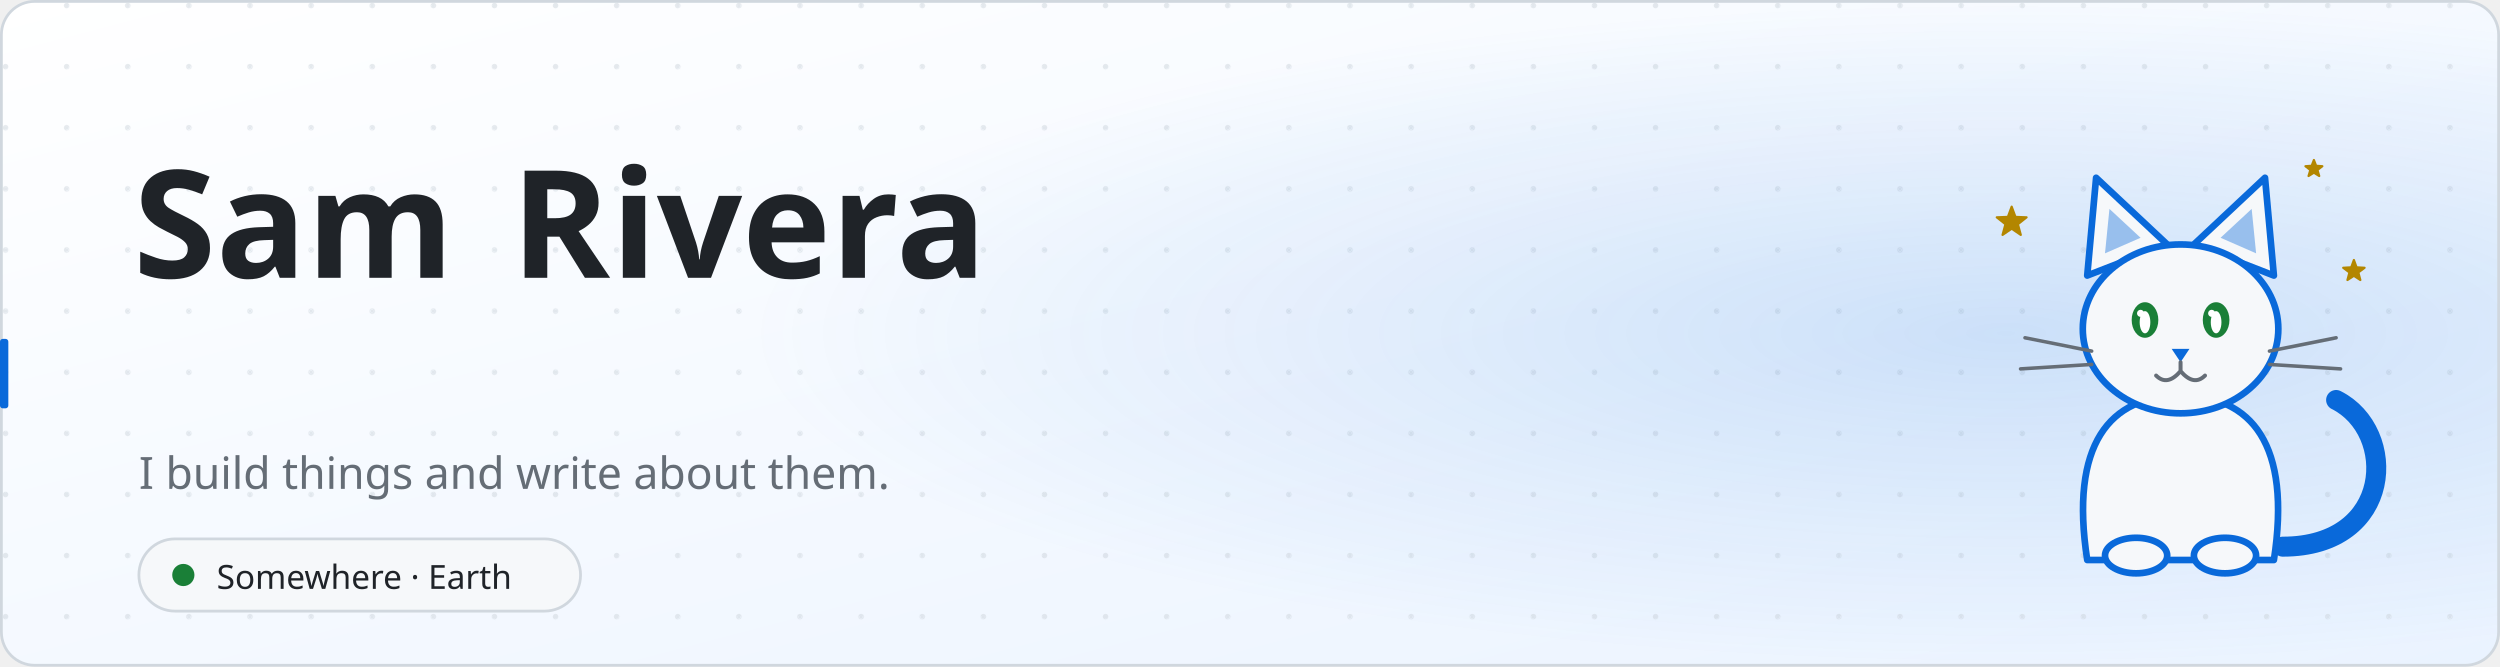
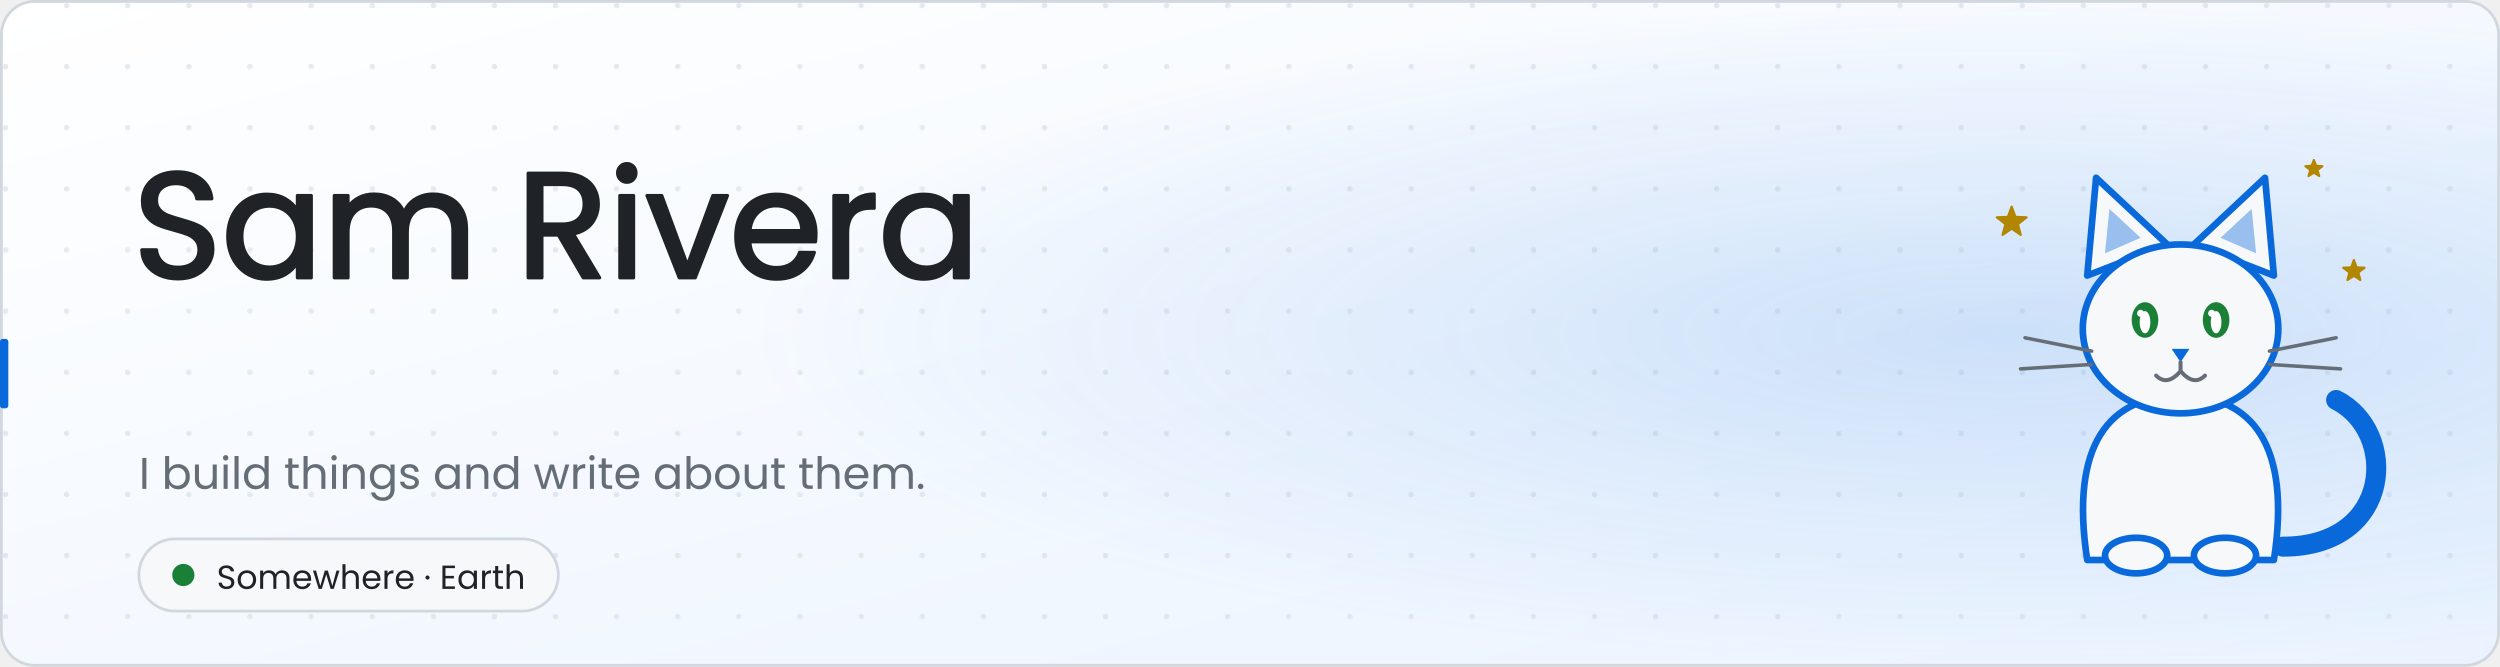
<svg xmlns="http://www.w3.org/2000/svg" width="900" height="240" viewBox="0 0 900 240" font-family="'Segoe UI',Ubuntu,'Helvetica Neue',Sans-Serif" role="img" aria-label="Animated banner of Sam Rivera">
  <defs>
    <linearGradient id="g" x1="0" y1="0" x2="1" y2="1">
      <stop offset="0" stop-color="#FFFFFF" />
      <stop offset="1" stop-color="#EAF3FF" />
    </linearGradient>
    <radialGradient id="glow" cx="0.8" cy="0.5" r="0.5">
      <stop offset="0" stop-color="#0969DA" stop-opacity="0.16" />
      <stop offset="1" stop-color="#0969DA" stop-opacity="0" />
    </radialGradient>
    <pattern id="dots" width="22" height="22" patternUnits="userSpaceOnUse">
      <circle cx="2" cy="2" r="1" fill="#D0D7DE" />
    </pattern>
    <clipPath id="frame">
      <rect x="1" y="1" width="898" height="238" rx="12" />
    </clipPath>
    <filter id="blur">
      <feGaussianBlur stdDeviation="3" />
    </filter>
    <clipPath id="ph0">
      <rect x="48" y="110" height="44" width="0">
-         <animate attributeName="width" dur="21s" repeatCount="indefinite" keyTimes="0;0;0.133;0.28;0.313;0.333;1" values="0;0;116;116;0;0;0" />
+         <animate attributeName="width" dur="21s" repeatCount="indefinite" keyTimes="0;0;0.133;0.28;0.313;0.333;1" values="0;0;127.65;127.65;0;0;0" />
      </rect>
    </clipPath>
    <clipPath id="ph1">
      <rect x="48" y="110" height="44" width="0">
-         <animate attributeName="width" dur="21s" repeatCount="indefinite" keyTimes="0;0.333;0.467;0.613;0.647;0.667;1" values="0;0;104.4;104.4;0;0;0" />
+         <animate attributeName="width" dur="21s" repeatCount="indefinite" keyTimes="0;0.333;0.467;0.613;0.647;0.667;1" values="0;0;116.45;116.45;0;0;0" />
      </rect>
    </clipPath>
    <clipPath id="ph2">
      <rect x="48" y="110" height="44" width="0">
-         <animate attributeName="width" dur="21s" repeatCount="indefinite" keyTimes="0;0.667;0.8;0.947;0.98;1;1" values="0;0;174;174;0;0;0" />
+         <animate attributeName="width" dur="21s" repeatCount="indefinite" keyTimes="0;0.667;0.8;0.947;0.98;1;1" values="0;0;190.97;190.97;0;0;0" />
      </rect>
    </clipPath>
+     <path id="u2e" d="M44 -56Q44 -82 62 -100Q80 -118 106 -118Q131 -118 149 -100Q166 -82 166 -56Q166 -30 149 -12Q131 6 106 6Q80 6 62 -12Q44 -30 44 -56Z" />
+     <path id="u43" d="M391 -706Q505 -706 590 -651Q675 -596 714 -495L605 -495Q576 -558 522 -592Q467 -626 391 -626Q318 -626 260 -592Q202 -558 169 -495Q136 -433 136 -349Q136 -266 169 -203Q202 -141 260 -107Q318 -73 391 -73Q467 -73 522 -106Q576 -140 605 -203L714 -203Q675 -103 590 -48Q505 6 391 6Q294 6 215 -39Q135 -85 89 -166Q43 -247 43 -349Q43 -451 89 -532Q135 -614 215 -660Q294 -706 391 -706Z" />
+     <path id="u44" d="M664 -347Q664 -240 620 -161Q575 -83 492 -41Q408 0 294 0L77 0L77 -697L294 -697Q408 -697 492 -654Q575 -612 620 -533Q664 -454 664 -347ZM571 -347Q571 -477 500 -550Q428 -623 294 -623L168 -623L168 -75L294 -75Q429 -75 500 -146Q571 -218 571 -347Z" />
+     <path id="u45" d="M168 -623L168 -390L422 -390L422 -315L168 -315L168 -75L452 -75L452 0L77 0L77 -698L452 -698L452 -623L168 -623Z" />
+     <path id="u49" d="M168 -697L168 0L77 0L77 -697L168 -697Z" />
+     <path id="u4f" d="M43 -349Q43 -451 90 -532Q136 -614 216 -659Q296 -705 393 -705Q491 -705 571 -659Q651 -614 697 -533Q743 -452 743 -349Q743 -246 697 -165Q651 -84 571 -38Q491 7 393 7Q296 7 216 -38Q136 -84 90 -165Q43 -247 43 -349ZM650 -349Q650 -433 617 -495Q583 -558 525 -592Q467 -626 393 -626Q319 -626 261 -592Q203 -558 170 -495Q136 -433 136 -349Q136 -266 170 -203Q203 -140 262 -106Q320 -72 393 -72Q466 -72 525 -106Q583 -140 617 -203Q650 -266 650 -349Z" />
+     <path id="u52" d="M444 0L278 -285L168 -285L168 0L77 0L77 -697L302 -697Q381 -697 436 -670Q490 -643 517 -597Q544 -551 544 -492Q544 -420 503 -365Q461 -310 378 -292L553 0L444 0ZM168 -358L302 -358Q376 -358 413 -394Q450 -431 450 -492Q450 -554 414 -588Q377 -622 302 -622L168 -622L168 -358Z" />
+     <path id="u53" d="M57 -186L154 -186Q159 -137 195 -103Q230 -70 298 -70Q363 -70 401 -102Q438 -135 438 -186Q438 -226 416 -251Q394 -276 361 -289Q328 -302 272 -317Q203 -335 162 -353Q120 -371 91 -409Q61 -448 61 -513Q61 -570 90 -614Q119 -658 172 -682Q224 -706 292 -706Q390 -706 453 -657Q515 -608 523 -527L423 -527Q418 -567 381 -597Q344 -628 283 -628Q226 -628 190 -598Q154 -569 154 -516Q154 -478 176 -454Q197 -430 229 -417Q260 -405 317 -389Q386 -370 428 -351Q470 -333 500 -294Q530 -256 530 -190Q530 -139 503 -94Q476 -49 423 -21Q370 7 298 7Q229 7 175 -17Q120 -42 89 -85Q58 -129 57 -186Z" />
+     <path id="u61" d="M303 -557Q375 -557 428 -526Q481 -495 507 -448L507 -548L599 -548L599 0L507 0L507 -102Q480 -54 427 -22Q373 9 302 9Q229 9 170 -27Q111 -63 77 -128Q43 -193 43 -276Q43 -360 77 -423Q111 -487 171 -522Q230 -557 303 -557ZM321 -478Q270 -478 228 -454Q186 -430 161 -384Q136 -338 136 -276Q136 -213 161 -166Q186 -120 228 -95Q270 -71 321 -71Q372 -71 415 -95Q457 -120 482 -166Q507 -213 507 -275Q507 -337 482 -383Q457 -429 415 -453Q372 -478 321 -478Z" />
+     <path id="u62" d="M373 -557Q447 -557 506 -522Q565 -487 599 -423Q633 -360 633 -276Q633 -193 599 -128Q565 -63 506 -27Q446 9 373 9Q302 9 249 -22Q195 -53 168 -101L168 0L77 0L77 -740L168 -740L168 -446Q196 -495 250 -526Q304 -557 373 -557ZM354 -478Q304 -478 262 -453Q219 -429 194 -382Q168 -336 168 -275Q168 -213 194 -166Q219 -120 262 -95Q304 -71 354 -71Q405 -71 448 -95Q490 -120 515 -166Q540 -213 540 -276Q540 -338 515 -384Q490 -430 448 -454Q405 -478 354 -478Z" />
+     <path id="u63" d="M310 -557Q411 -557 477 -508Q542 -459 563 -372L465 -372Q451 -422 411 -451Q370 -480 310 -480Q232 -480 184 -426Q136 -373 136 -275Q136 -176 184 -122Q232 -68 310 -68Q370 -68 410 -96Q450 -124 465 -176L563 -176Q541 -92 475 -41Q409 9 310 9Q232 9 172 -26Q111 -61 77 -125Q43 -189 43 -275Q43 -360 77 -423Q111 -487 172 -522Q232 -557 310 -557Z" />
+     <path id="u64" d="M304 -557Q368 -557 423 -527Q478 -498 507 -450L507 -740L599 -740L599 0L507 0L507 -103Q480 -54 427 -22Q374 9 303 9Q230 9 171 -27Q111 -63 77 -128Q43 -193 43 -276Q43 -360 77 -423Q111 -487 171 -522Q230 -557 304 -557ZM321 -478Q270 -478 228 -454Q186 -430 161 -384Q136 -338 136 -276Q136 -213 161 -166Q186 -120 228 -95Q270 -71 321 -71Q372 -71 415 -95Q457 -120 482 -166Q507 -213 507 -275Q507 -337 482 -383Q457 -429 415 -453Q372 -478 321 -478Z" />
+     <path id="u65" d="M574 -240L136 -240Q141 -159 192 -113Q242 -68 314 -68Q373 -68 413 -95Q452 -123 468 -169L566 -169Q544 -90 478 -40Q412 9 314 9Q236 9 175 -26Q113 -61 78 -125Q43 -190 43 -275Q43 -360 77 -424Q111 -488 173 -522Q234 -557 314 -557Q392 -557 452 -523Q512 -489 545 -429Q577 -370 577 -295Q577 -269 574 -240ZM310 -480Q241 -480 193 -436Q144 -392 137 -314L483 -314Q483 -366 460 -403Q437 -441 398 -460Q358 -480 310 -480Z" />
+     <path id="u66" d="M300 -473L185 -473L185 0L94 0L94 -473L23 -473L23 -548L94 -548L94 -587Q94 -679 142 -721Q189 -764 294 -764L294 -688Q234 -688 210 -664Q185 -641 185 -587L185 -548L300 -548L300 -473Z" />
+     <path id="u67" d="M507 -448L507 -548L599 -548L599 12Q599 87 567 146Q535 204 476 237Q416 270 337 270Q229 270 157 219Q85 168 72 80L162 80Q177 130 224 161Q271 191 337 191Q412 191 460 144Q507 97 507 12L507 -103Q480 -55 427 -23Q374 9 303 9Q230 9 171 -27Q111 -63 77 -128Q43 -193 43 -276Q43 -360 77 -423Q111 -487 171 -522Q230 -557 303 -557Q374 -557 428 -526Q481 -495 507 -448ZM321 -478Q270 -478 228 -454Q186 -430 161 -384Q136 -338 136 -276Q136 -213 161 -166Q186 -120 228 -95Q270 -71 321 -71Q372 -71 415 -95Q457 -120 482 -166Q507 -213 507 -275Q507 -337 482 -383Q457 -429 415 -453Q372 -478 321 -478Z" />
+     <path id="u68" d="M568 -323L568 0L478 0L478 -310Q478 -392 437 -435Q396 -479 325 -479Q253 -479 211 -434Q168 -389 168 -303L168 0L77 0L77 -740L168 -740L168 -470Q195 -512 243 -535Q290 -558 349 -558Q411 -558 461 -531Q511 -505 540 -452Q568 -399 568 -323Z" />
+     <path id="u69" d="M62 -699Q62 -725 80 -743Q98 -761 124 -761Q149 -761 167 -743Q184 -725 184 -699Q184 -673 167 -655Q149 -637 124 -637Q98 -637 80 -655Q62 -673 62 -699ZM168 -548L168 0L77 0L77 -548L168 -548Z" />
+     <path id="u6c" d="M168 -740L168 0L77 0L77 -740L168 -740Z" />
+     <path id="u6d" d="M958 -323L958 0L868 0L868 -310Q868 -392 828 -435Q787 -479 718 -479Q647 -479 605 -433Q563 -388 563 -302L563 0L473 0L473 -310Q473 -392 433 -435Q392 -479 323 -479Q252 -479 210 -433Q168 -388 168 -302L168 0L77 0L77 -548L168 -548L168 -469Q195 -512 241 -535Q286 -558 341 -558Q410 -558 463 -527Q516 -496 542 -436Q565 -494 618 -526Q671 -558 736 -558Q800 -558 850 -531Q900 -505 929 -452Q958 -399 958 -323Z" />
+     <path id="u6e" d="M568 -323L568 0L478 0L478 -310Q478 -392 437 -435Q396 -479 325 -479Q253 -479 211 -434Q168 -389 168 -303L168 0L77 0L77 -548L168 -548L168 -470Q195 -512 242 -535Q288 -558 344 -558Q444 -558 506 -497Q568 -437 568 -323Z" />
+     <path id="u6f" d="M43 -275Q43 -359 80 -423Q116 -488 179 -522Q242 -557 320 -557Q398 -557 461 -522Q524 -488 561 -424Q597 -360 597 -275Q597 -190 560 -125Q522 -61 458 -26Q394 9 316 9Q239 9 177 -26Q114 -61 79 -125Q43 -190 43 -275ZM504 -275Q504 -341 478 -387Q452 -433 410 -455Q368 -478 319 -478Q269 -478 228 -455Q186 -433 161 -387Q136 -341 136 -275Q136 -208 161 -162Q185 -116 226 -93Q267 -71 316 -71Q365 -71 408 -94Q451 -117 478 -163Q504 -209 504 -275Z" />
+     <path id="u70" d="M373 -557Q446 -557 506 -522Q565 -487 599 -423Q633 -360 633 -276Q633 -193 599 -128Q565 -63 506 -27Q446 9 373 9Q303 9 250 -22Q196 -54 168 -101L168 260L77 260L77 -548L168 -548L168 -447Q195 -494 249 -525Q302 -557 373 -557ZM354 -478Q304 -478 262 -453Q219 -429 194 -382Q168 -336 168 -275Q168 -213 194 -166Q219 -120 262 -95Q304 -71 354 -71Q405 -71 448 -95Q490 -120 515 -166Q540 -213 540 -276Q540 -338 515 -384Q490 -430 448 -454Q405 -478 354 -478Z" />
+     <path id="u72" d="M345 -558L345 -464L321 -464Q168 -464 168 -298L168 0L77 0L77 -548L168 -548L168 -459Q192 -506 237 -532Q281 -558 345 -558Z" />
+     <path id="u73" d="M47 -161L141 -161Q145 -120 180 -94Q214 -68 270 -68Q322 -68 352 -91Q382 -114 382 -149Q382 -185 350 -202Q318 -220 251 -237Q190 -253 152 -269Q113 -286 86 -318Q58 -351 58 -404Q58 -446 83 -481Q108 -516 154 -536Q200 -557 259 -557Q350 -557 406 -511Q462 -465 466 -385L375 -385Q372 -428 341 -454Q309 -480 256 -480Q207 -480 178 -459Q149 -438 149 -404Q149 -377 167 -359Q184 -342 211 -331Q237 -321 284 -308Q343 -292 380 -276Q417 -261 444 -230Q470 -199 471 -149Q471 -104 446 -68Q421 -32 376 -11Q330 9 271 9Q208 9 158 -12Q108 -34 79 -72Q50 -111 47 -161Z" />
+     <path id="u74" d="M188 -473L188 -150Q188 -110 205 -93Q222 -77 264 -77L331 -77L331 0L249 0Q173 0 135 -35Q97 -70 97 -150L97 -473L26 -473L26 -548L97 -548L97 -686L188 -686L188 -548L331 -548L331 -473L188 -473Z" />
+     <path id="u75" d="M563 -548L563 0L472 0L472 -81Q446 -39 400 -15Q353 8 297 8Q233 8 182 -18Q131 -45 102 -98Q72 -151 72 -227L72 -548L162 -548L162 -239Q162 -158 203 -114Q244 -71 315 -71Q388 -71 430 -116Q472 -161 472 -247L472 -548L563 -548Z" />
+     <path id="u76" d="M281 -84L451 -548L548 -548L333 0L227 0L12 -548L110 -548L281 -84Z" />
+     <path id="u77" d="M807 -548L636 0L542 0L410 -435L278 0L184 0L12 -548L105 -548L231 -88L367 -548L460 -548L593 -87L717 -548L807 -548Z" />
+     <path id="ub7" d="M47 -341Q47 -367 65 -385Q83 -403 109 -403Q134 -403 152 -385Q169 -367 169 -341Q169 -315 152 -297Q134 -279 109 -279Q83 -279 65 -297Q47 -315 47 -341Z" />
  </defs>
  <rect x="0.5" y="0.5" width="899" height="239" rx="12" fill="url(#g)" stroke="#D0D7DE" />
  <rect x="1" y="1" width="898" height="238" rx="12" fill="url(#dots)" opacity="0.55" />
  <rect x="1" y="1" width="898" height="238" rx="12" fill="url(#glow)" />
-   <text x="48" y="100" font-size="54" font-weight="700" fill="#1F2328" textLength="114" lengthAdjust="spacingAndGlyphs">Sam</text>
-   <text x="184" y="100" font-size="54" font-weight="700" fill="#1F2328" textLength="36" lengthAdjust="spacingAndGlyphs">R</text>
-   <text x="220" y="100" font-size="54" font-weight="700" fill="#1F2328" textLength="130" lengthAdjust="spacingAndGlyphs">ivera</text>
-   <text x="50" y="142" font-size="23" fill="#0969DA" textLength="116" lengthAdjust="spacingAndGlyphs" clip-path="url(#ph0)">Cat person</text>
-   <text x="50" y="142" font-size="23" fill="#0969DA" textLength="104.4" lengthAdjust="spacingAndGlyphs" clip-path="url(#ph1)">Developer</text>
-   <text x="50" y="142" font-size="23" fill="#0969DA" textLength="174" lengthAdjust="spacingAndGlyphs" clip-path="url(#ph2)">Open source fan</text>
+   <g transform="translate(48 100) scale(0.054 0.054)" fill="#1F2328" stroke="#1F2328" stroke-width="22" stroke-linejoin="round">
+     <use href="#u53" />
+     <use href="#u61" x="587" />
+     <use href="#u6d" x="1263" />
+   </g>
+   <g transform="translate(186 100) scale(0.054 0.054)" fill="#1F2328" stroke="#1F2328" stroke-width="22" stroke-linejoin="round">
+     <use href="#u52" />
+   </g>
+   <g transform="translate(219 100) scale(0.054 0.054)" fill="#1F2328" stroke="#1F2328" stroke-width="22" stroke-linejoin="round">
+     <use href="#u69" />
+     <use href="#u76" x="246" />
+     <use href="#u65" x="807" />
+     <use href="#u72" x="1427" />
+     <use href="#u61" x="1800" />
+   </g>
+   <g clip-path="url(#ph0)">
+     <g transform="translate(50 142) scale(0.023 0.023)" fill="#0969DA">
+       <use href="#u43" />
+       <use href="#u61" x="772" />
+       <use href="#u74" x="1448" />
+       <use href="#u70" x="2079" />
+       <use href="#u65" x="2755" />
+       <use href="#u72" x="3375" />
+       <use href="#u73" x="3748" />
+       <use href="#u6f" x="4270" />
+       <use href="#u6e" x="4910" />
+     </g>
+   </g>
+   <g clip-path="url(#ph1)">
+     <g transform="translate(50 142) scale(0.023 0.023)" fill="#0969DA">
+       <use href="#u44" />
+       <use href="#u65" x="707" />
+       <use href="#u76" x="1327" />
+       <use href="#u65" x="1888" />
+       <use href="#u6c" x="2508" />
+       <use href="#u6f" x="2754" />
+       <use href="#u70" x="3394" />
+       <use href="#u65" x="4070" />
+       <use href="#u72" x="4690" />
+     </g>
+   </g>
+   <g clip-path="url(#ph2)">
+     <g transform="translate(50 142) scale(0.023 0.023)" fill="#0969DA">
+       <use href="#u4f" />
+       <use href="#u70" x="786" />
+       <use href="#u65" x="1462" />
+       <use href="#u6e" x="2082" />
+       <use href="#u73" x="2989" />
+       <use href="#u6f" x="3511" />
+       <use href="#u75" x="4151" />
+       <use href="#u72" x="4791" />
+       <use href="#u63" x="5164" />
+       <use href="#u65" x="5771" />
+       <use href="#u66" x="6658" />
+       <use href="#u61" x="6987" />
+       <use href="#u6e" x="7663" />
+     </g>
+   </g>
  <rect y="122" width="3" height="25" rx="1" fill="#0969DA">
-     <animate attributeName="x" dur="21s" repeatCount="indefinite" keyTimes="0;0;0.133;0.28;0.313;0.333;0.467;0.613;0.647;0.667;0.8;0.947;0.98;1" values="50;50;166;166;50;50;154.4;154.4;50;50;224;224;50;50" />
+     <animate attributeName="x" dur="21s" repeatCount="indefinite" keyTimes="0;0;0.133;0.28;0.313;0.333;0.467;0.613;0.647;0.667;0.8;0.947;0.98;1" values="50;50;177.65;177.65;50;50;166.45;166.45;50;50;240.97;240.97;50;50" />
    <animate attributeName="opacity" values="1;0;1" dur="1.1s" repeatCount="indefinite" />
  </rect>
-   <text x="50" y="176" font-size="16" fill="#656D76">I build things and write about them.</text>
+   <g transform="translate(50 176) scale(0.016 0.016)" fill="#656D76">
+     <use href="#u49" />
+     <use href="#u62" x="513" />
+     <use href="#u75" x="1189" />
+     <use href="#u69" x="1829" />
+     <use href="#u6c" x="2075" />
+     <use href="#u64" x="2321" />
+     <use href="#u74" x="3264" />
+     <use href="#u68" x="3628" />
+     <use href="#u69" x="4268" />
+     <use href="#u6e" x="4514" />
+     <use href="#u67" x="5154" />
+     <use href="#u73" x="5830" />
+     <use href="#u61" x="6619" />
+     <use href="#u6e" x="7295" />
+     <use href="#u64" x="7935" />
+     <use href="#u77" x="8878" />
+     <use href="#u72" x="9698" />
+     <use href="#u69" x="10071" />
+     <use href="#u74" x="10317" />
+     <use href="#u65" x="10681" />
+     <use href="#u61" x="11568" />
+     <use href="#u62" x="12244" />
+     <use href="#u6f" x="12920" />
+     <use href="#u75" x="13560" />
+     <use href="#u74" x="14200" />
+     <use href="#u74" x="14831" />
+     <use href="#u68" x="15195" />
+     <use href="#u65" x="15835" />
+     <use href="#u6d" x="16455" />
+     <use href="#u2e" x="17485" />
+   </g>
  <g transform="translate(50,194)">
-     <rect width="159" height="26" rx="13" fill="#F6F8FA" stroke="#D0D7DE" />
+     <rect width="151" height="26" rx="13" fill="#F6F8FA" stroke="#D0D7DE" />
    <circle cx="16" cy="13" r="4" fill="#1A7F37">
      <animate attributeName="opacity" values="1;.3;1" dur="2s" repeatCount="indefinite" />
    </circle>
-     <text x="28" y="18" font-size="12" fill="#1F2328">Somewhere · Earth</text>
+     <g transform="translate(28 18) scale(0.012 0.012)" fill="#1F2328">
+       <use href="#u53" />
+       <use href="#u6f" x="587" />
+       <use href="#u6d" x="1227" />
+       <use href="#u65" x="2257" />
+       <use href="#u77" x="2877" />
+       <use href="#u68" x="3697" />
+       <use href="#u65" x="4337" />
+       <use href="#u72" x="4957" />
+       <use href="#u65" x="5330" />
+       <use href="#ub7" x="6217" />
+       <use href="#u45" x="6696" />
+       <use href="#u61" x="7209" />
+       <use href="#u72" x="7885" />
+       <use href="#u74" x="8258" />
+       <use href="#u68" x="8622" />
+     </g>
  </g>
  <g transform="translate(705,48) scale(0.8)">
    <path d="M146,186 C196,186 198,134 170,120" fill="none" stroke="#0969DA" stroke-width="9" stroke-linecap="round">
      <animateTransform attributeName="transform" type="rotate" values="-5 146 186;7 146 186;-5 146 186" dur="3.6s" repeatCount="indefinite" />
    </path>
    <path d="M58,192 C50,140 68,118 100,118 C132,118 150,140 142,192 Z" fill="#F6F8FA" stroke="#0969DA" stroke-width="3" stroke-linejoin="round" stroke-linecap="round" />
    <ellipse cx="80" cy="190" rx="14" ry="8" fill="#F6F8FA" stroke="#0969DA" stroke-width="3" stroke-linejoin="round" stroke-linecap="round" />
    <ellipse cx="120" cy="190" rx="14" ry="8" fill="#F6F8FA" stroke="#0969DA" stroke-width="3" stroke-linejoin="round" stroke-linecap="round" />
    <polygon points="58,64 62,20 94,50" fill="#F6F8FA" stroke="#0969DA" stroke-width="3" stroke-linejoin="round" stroke-linecap="round" />
    <polygon points="142,64 138,20 106,50" fill="#F6F8FA" stroke="#0969DA" stroke-width="3" stroke-linejoin="round" stroke-linecap="round" />
    <polygon points="66,54 68,34 82,47" fill="#0969DA" opacity=".4" />
    <polygon points="134,54 132,34 118,47" fill="#0969DA" opacity=".4" />
    <ellipse cx="100" cy="88" rx="44" ry="38" fill="#F6F8FA" stroke="#0969DA" stroke-width="3" stroke-linejoin="round" stroke-linecap="round" />
    <ellipse cx="84" cy="84" rx="6" ry="8" fill="#1A7F37">
      <animate attributeName="ry" values="8;8;1;8" keyTimes="0;.94;.97;1" dur="5s" begin="0s" repeatCount="indefinite" />
    </ellipse>
    <ellipse cx="84" cy="85" rx="2.4" ry="5" fill="#FFFFFF" />
    <circle cx="82" cy="81" r="1.6" fill="#FFFFFF" />
    <ellipse cx="116" cy="84" rx="6" ry="8" fill="#1A7F37">
      <animate attributeName="ry" values="8;8;1;8" keyTimes="0;.94;.97;1" dur="5s" begin="0s" repeatCount="indefinite" />
    </ellipse>
    <ellipse cx="116" cy="85" rx="2.4" ry="5" fill="#FFFFFF" />
    <circle cx="114" cy="81" r="1.6" fill="#FFFFFF" />
    <polygon points="96,97 104,97 100,103" fill="#0969DA" />
    <path d="M100,103 L100,107 M100,107 Q94,114 89,109 M100,107 Q106,114 111,109" fill="none" stroke="#656D76" stroke-width="1.8" stroke-linecap="round" />
    <path d="M60,98 L30,92 M60,104 L28,106 M140,98 L170,92 M140,104 L172,106" fill="none" stroke="#656D76" stroke-width="1.6" stroke-linecap="round" />
    <polygon points="24,33 25.7,37.6 30.7,37.8 26.8,40.9 28.1,45.7 24,42.9 19.9,45.7 21.2,40.9 17.3,37.8 22.3,37.6" fill="#B38600" stroke="#B38600" stroke-width="1" stroke-linejoin="round">
      <animate attributeName="opacity" values="1;.45;1" dur="2.6s" repeatCount="indefinite" />
    </polygon>
    <polygon points="178,57 179.2,60.3 182.8,60.5 180,62.6 180.9,66 178,64.1 175.1,66 176,62.6 173.2,60.5 176.8,60.3" fill="#B38600" stroke="#B38600" stroke-width="1" stroke-linejoin="round">
      <animate attributeName="opacity" values="1;.45;1" dur="3.3s" repeatCount="indefinite" />
    </polygon>
    <polygon points="160,12 161,14.6 163.8,14.8 161.6,16.5 162.4,19.2 160,17.7 157.6,19.2 158.4,16.5 156.2,14.8 159,14.6" fill="#B38600" stroke="#B38600" stroke-width="1" stroke-linejoin="round">
      <animate attributeName="opacity" values="1;.45;1" dur="2.9s" repeatCount="indefinite" />
    </polygon>
  </g>
</svg>
